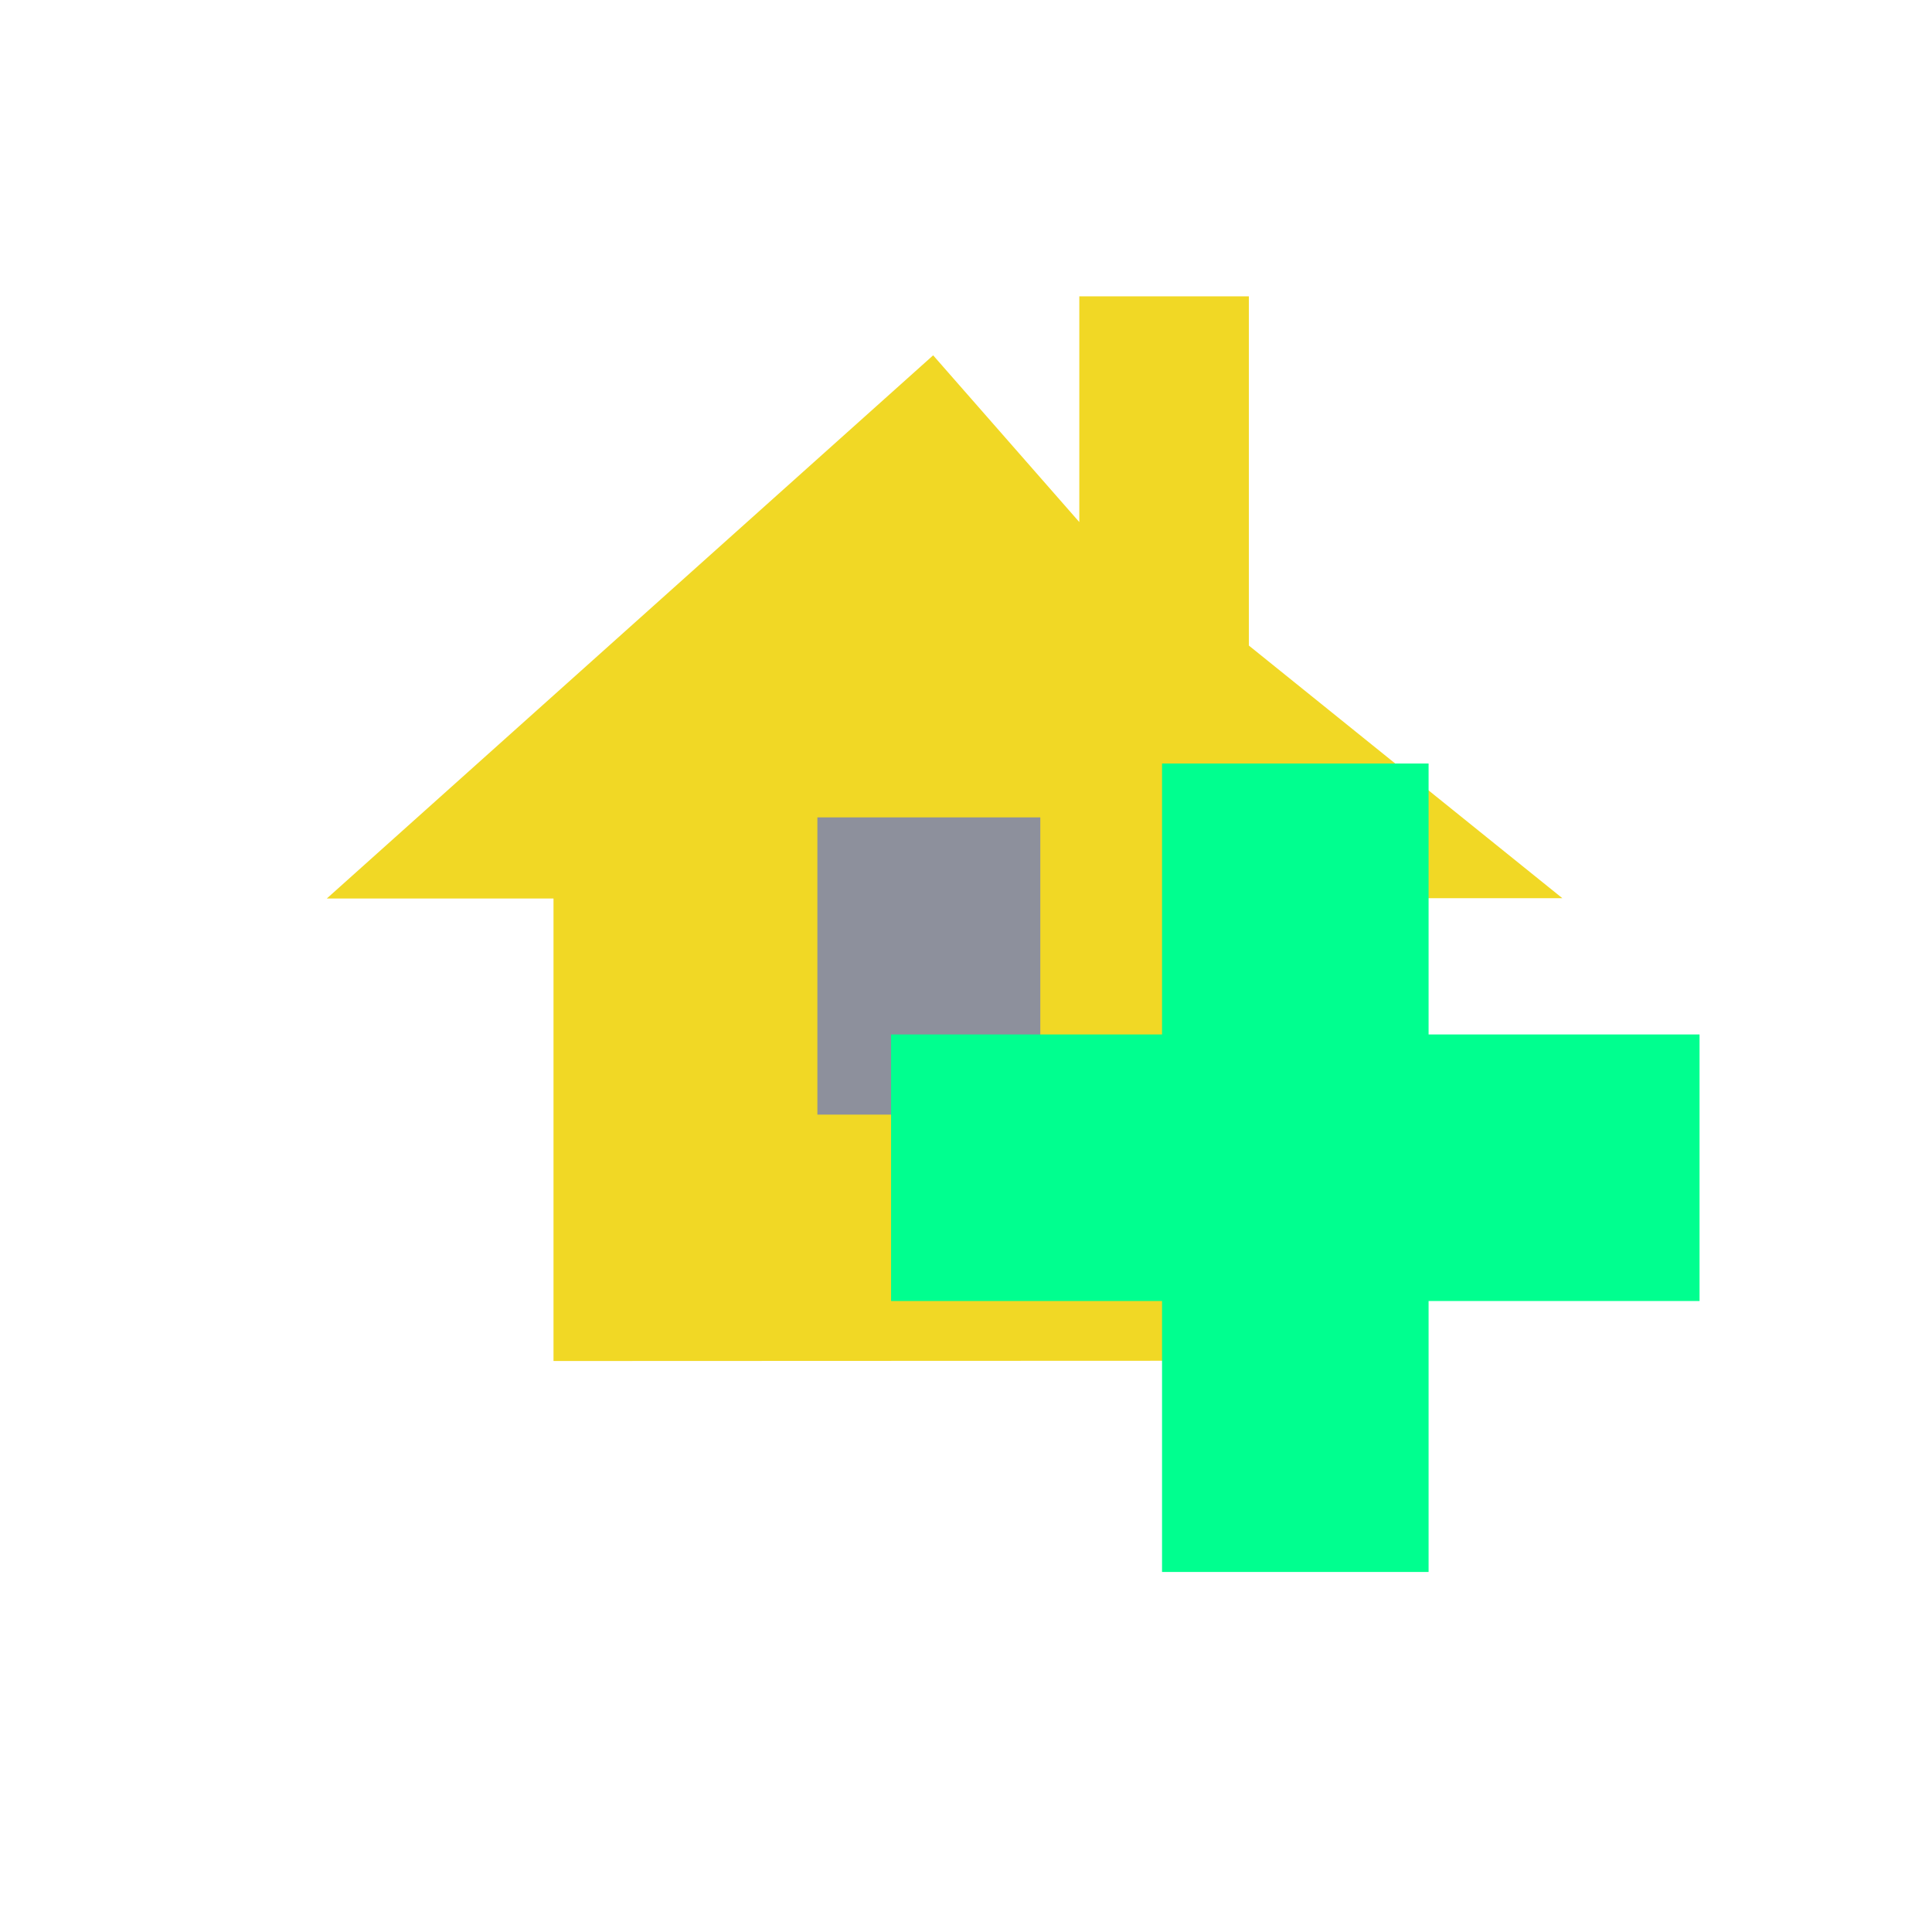
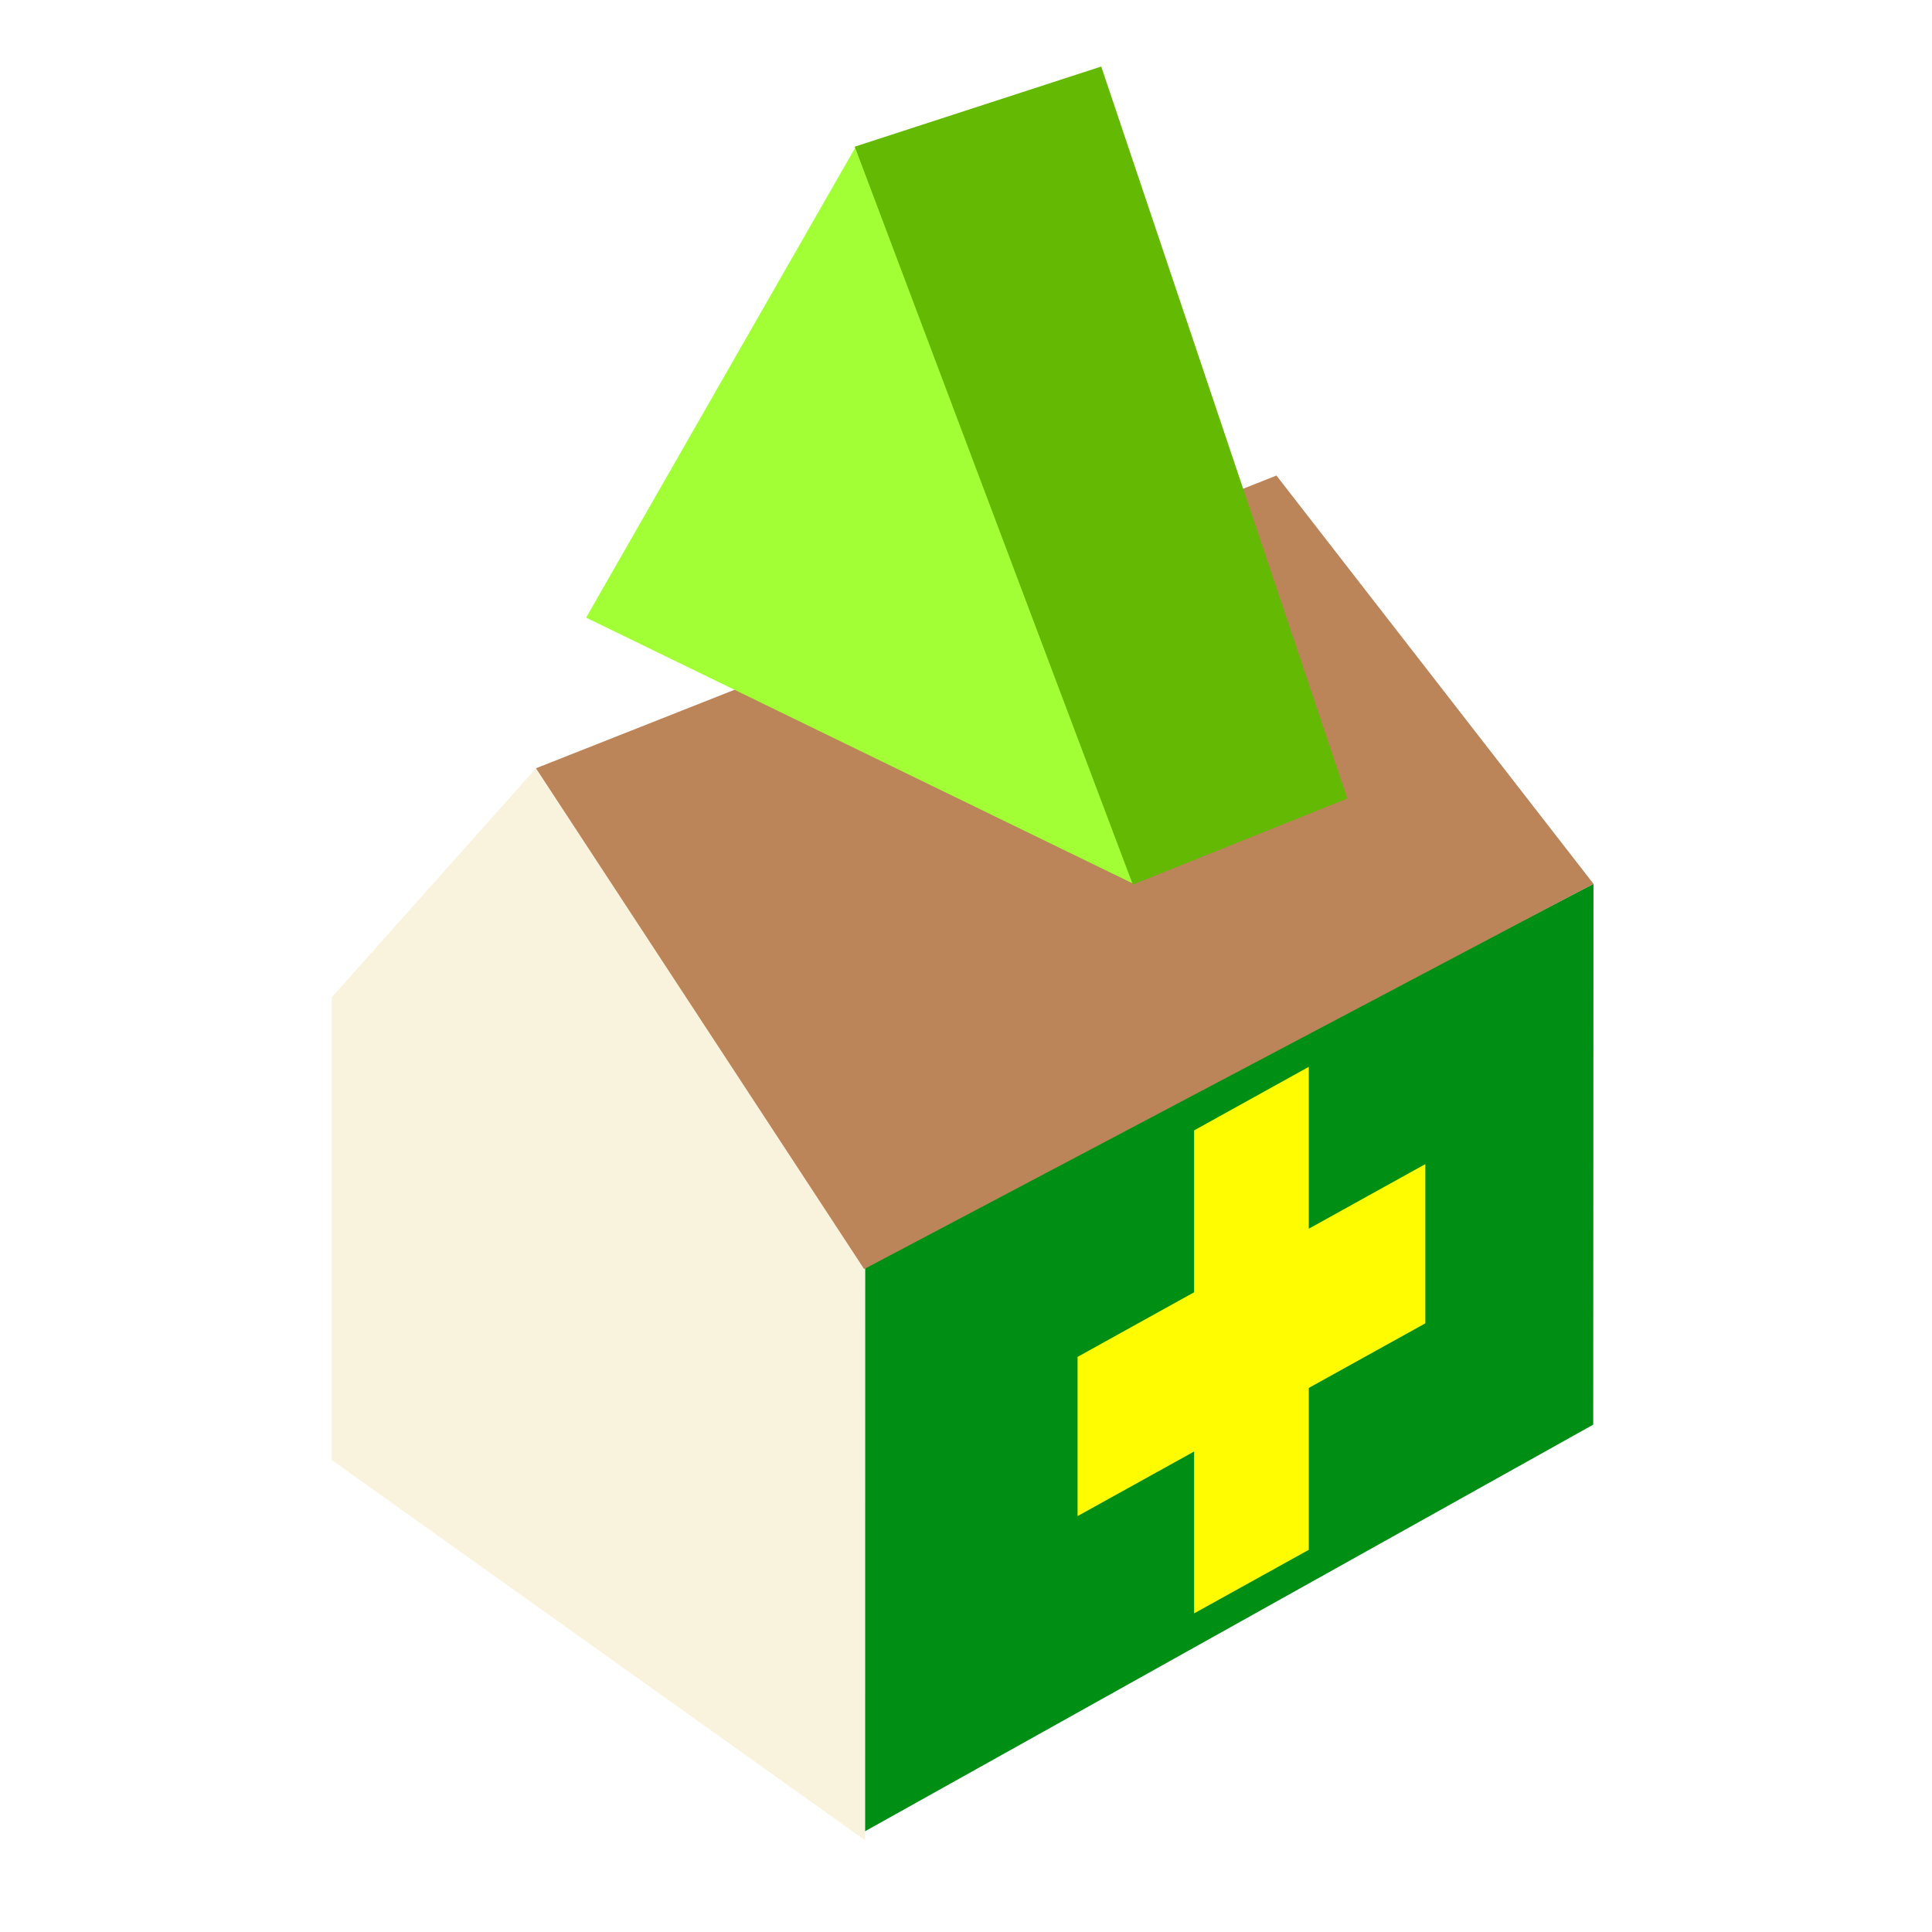
- <svg xmlns="http://www.w3.org/2000/svg" id="e3fGPa62cJb1" viewBox="0 0 26 26" shape-rendering="geometricPrecision" text-rendering="geometricPrecision" project-id="42063de51dd647a89b840527bb329bd4" export-id="5150c4354ef64b3c945360c47076097a" cached="false" width="26" height="26">
-   <g>
-     <g transform="translate(4.394 3.994)">
-       <path d="M-5119.555,-8630.518v-6.224h-3.051l8.16-7.31l1.967,2.244v-3.038h2.282v4.7l4.219,3.4h-3.472v6.224l-10.105.004Z" transform="translate(5122.61 8644.84)" fill="#f1d825" />
-       <rect width="3" height="4" rx="0" ry="0" transform="translate(6.606 7.006)" fill="#8d909c" />
+ <svg xmlns="http://www.w3.org/2000/svg" id="ebnSAeWYBm71" viewBox="0 0 32 32" shape-rendering="geometricPrecision" text-rendering="geometricPrecision" project-id="a9bae09a54ef4f9c8c1566050792afe4" export-id="10611e93338344879a739de4b3aa92f5" cached="false" width="32" height="32">
+   <g clip-path="url(#ebnSAeWYBm710)">
+     <g transform="matrix(1.1567 0 0 1.1567 -2.507 1.4482)">
+       <g transform="matrix(1.2 0 0 1.2 0.395908 -2.5)">
+         <path d="M-9982.6,-10482.379l-8.7,4.858-.112-6.714l8.815-4.597-.003,6.453Z" transform="translate(10003.088 10500.419)" fill="#008f15" />
+         <path d="M-9971,-10478l-6.365-4.538v-5.521l2.437-2.733l3.929,5.708-.001,7.084Z" transform="translate(9982.8 10501)" fill="#f9f3dd" />
+         <path d="M-9978.6,-10491.597l-8.703,4.597-3.916-5.976l8.836-3.493l3.783,4.872Z" transform="translate(9999.091 10503.184)" fill="#bc8459" />
+         <path d="M357.3,-523.62l6.534,3.177-3.314-8.8-3.22,5.623Z" transform="translate(-348.83 532.03)" fill="#a2ff36" />
+         <path d="M14.994,11.596l2.559-1.027-2.936-8.735-2.941.956L14.994,11.596Z" fill="#64b902" stroke-width="1.02" />
+       </g>
    </g>
+     <clipPath id="ebnSAeWYBm710">
+       <rect width="32" height="32" rx="0" ry="0" />
+     </clipPath>
  </g>
-   <polygon points="82,39.45 60.55,39.45 60.55,18 39.45,18 39.45,39.45 18,39.45 18,60.55 39.45,60.55 39.45,82 60.55,82 60.55,60.55 82,60.55 82,39.45" transform="matrix(.17 0 0 0.17 8.9317 7.21486)" fill="#00ff8f" />
+   <polygon points="82,40.344 60.55,40.344 60.55,18 39.45,18 39.45,40.344 18,40.344 18,62.323 39.45,62.323 39.45,84.667 60.55,84.667 60.55,62.323 82,62.323 82,40.344" transform="matrix(0.09 -0.049888 0 0.12 16.22792 18.5308)" fill="#fffb00" />
</svg>
